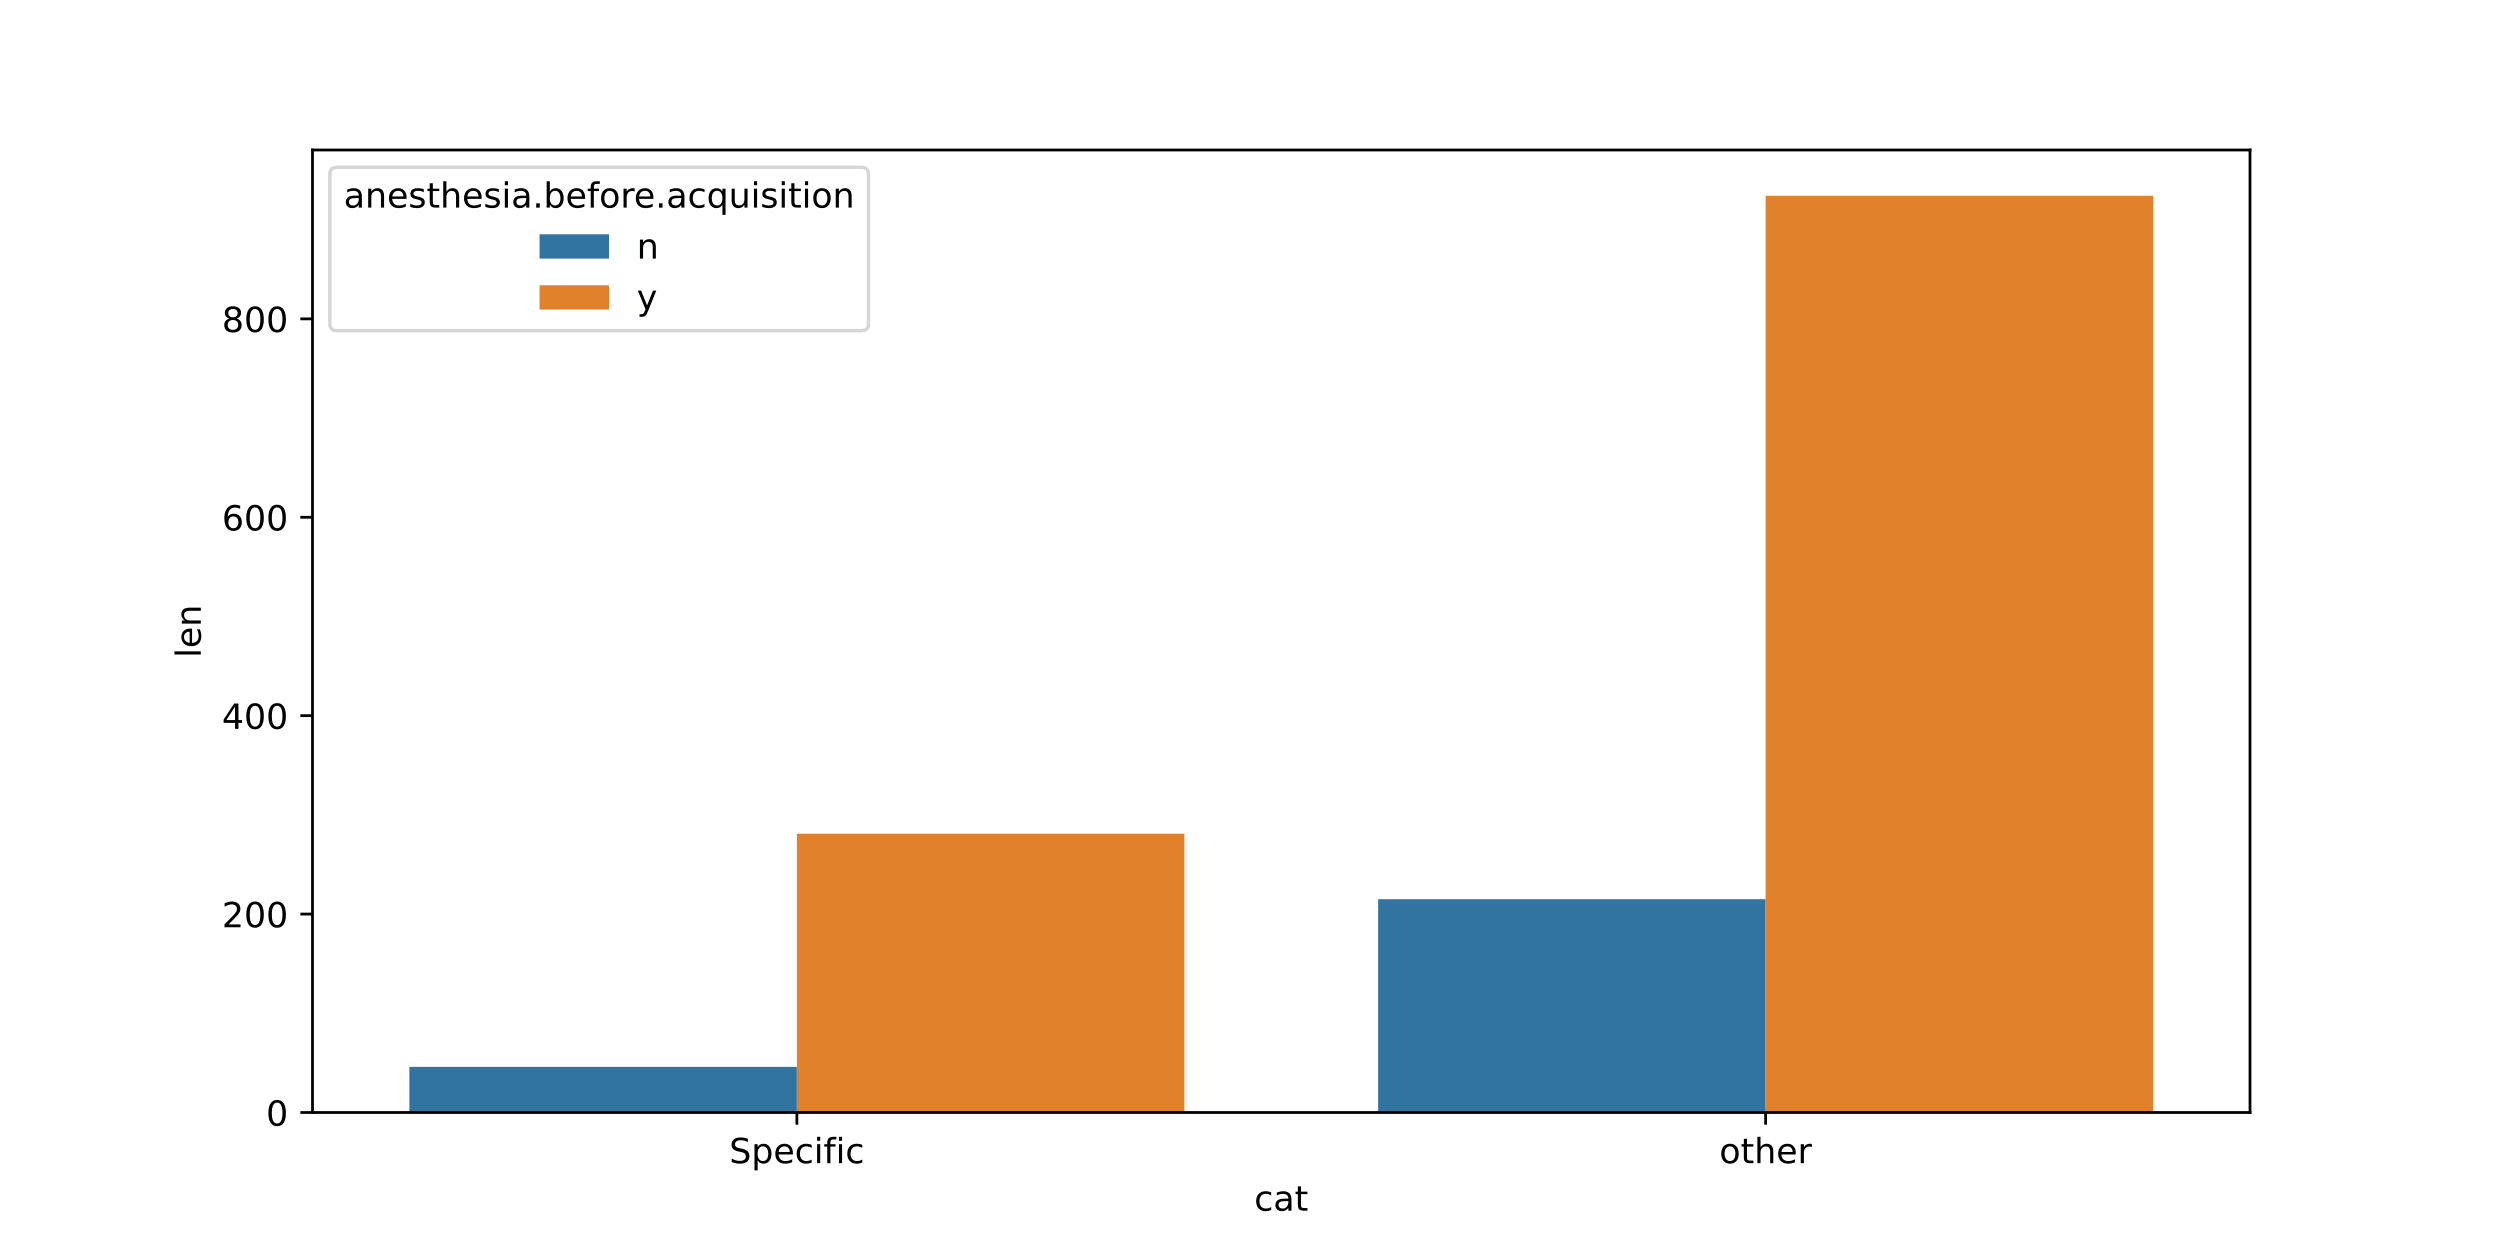
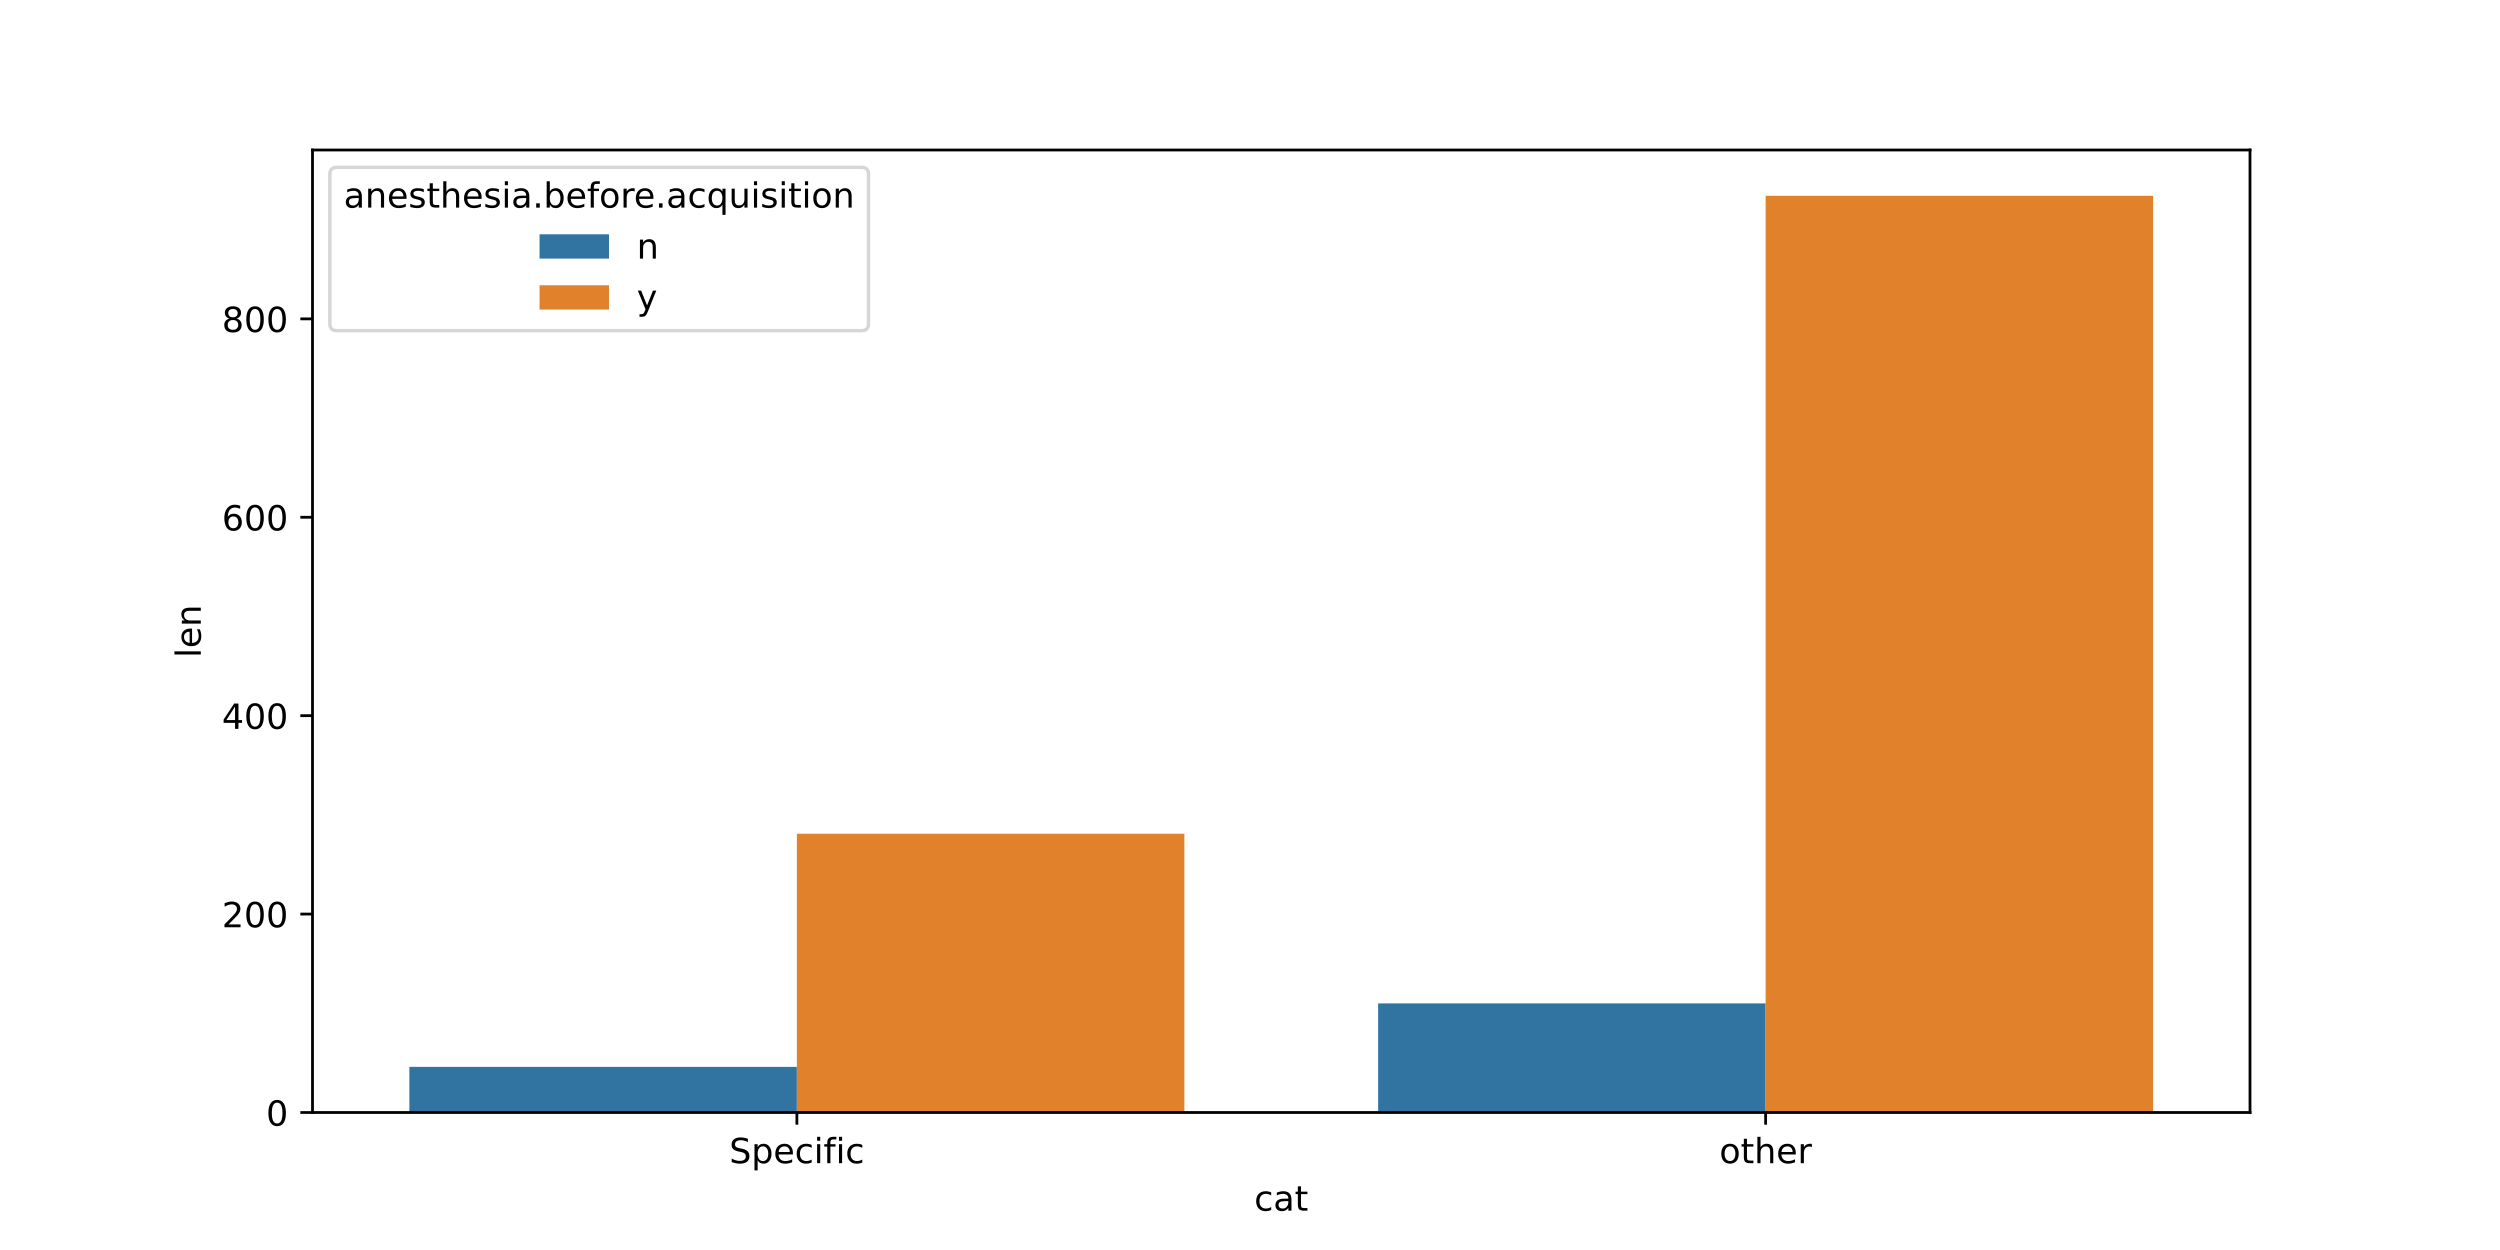
<svg xmlns="http://www.w3.org/2000/svg" xmlns:xlink="http://www.w3.org/1999/xlink" width="720pt" height="360pt" viewBox="0 0 720 360" version="1.1">
  <defs>
    <style type="text/css">*{stroke-linejoin: round; stroke-linecap: butt}</style>
  </defs>
  <g id="figure_1">
    <g id="patch_1">
      <path d="M 0 360  L 720 360  L 720 0  L 0 0  z " style="fill: #ffffff" />
    </g>
    <g id="axes_1">
      <g id="patch_2">
        <path d="M 90 320.4  L 648 320.4  L 648 43.2  L 90 43.2  z " style="fill: #ffffff" />
      </g>
      <g id="patch_3">
-         <path d="M 117.9 320.4  L 229.5 320.4  L 229.5 307.257  L 117.9 307.257  z " clip-path="url(#p7938cf33bb)" style="fill: #3274a1" />
+         <path d="M 117.9 320.4  L 229.5 320.4  L 229.5 307.257  L 117.9 307.257  z " clip-path="url(#pd5e15201ed)" style="fill: #3274a1" />
      </g>
      <g id="patch_4">
-         <path d="M 396.9 320.4  L 508.5 320.4  L 508.5 258.971  L 396.9 258.971  z " clip-path="url(#p7938cf33bb)" style="fill: #3274a1" />
+         <path d="M 396.9 320.4  L 508.5 320.4  L 508.5 288.971  L 396.9 288.971  z " clip-path="url(#pd5e15201ed)" style="fill: #3274a1" />
      </g>
      <g id="patch_5">
-         <path d="M 229.5 320.4  L 341.1 320.4  L 341.1 240.114  L 229.5 240.114  z " clip-path="url(#p7938cf33bb)" style="fill: #e1812c" />
+         <path d="M 229.5 320.4  L 341.1 320.4  L 341.1 240.114  L 229.5 240.114  z " clip-path="url(#pd5e15201ed)" style="fill: #e1812c" />
      </g>
      <g id="patch_6">
-         <path d="M 508.5 320.4  L 620.1 320.4  L 620.1 56.4  L 508.5 56.4  z " clip-path="url(#p7938cf33bb)" style="fill: #e1812c" />
+         <path d="M 508.5 320.4  L 620.1 320.4  L 620.1 56.4  L 508.5 56.4  z " clip-path="url(#pd5e15201ed)" style="fill: #e1812c" />
      </g>
      <g id="patch_7">
-         <path d="M 229.5 320.4  L 229.5 320.4  L 229.5 320.4  L 229.5 320.4  z " clip-path="url(#p7938cf33bb)" style="fill: #3274a1" />
+         <path d="M 229.5 320.4  L 229.5 320.4  L 229.5 320.4  L 229.5 320.4  z " clip-path="url(#pd5e15201ed)" style="fill: #3274a1" />
      </g>
      <g id="patch_8">
-         <path d="M 229.5 320.4  L 229.5 320.4  L 229.5 320.4  L 229.5 320.4  z " clip-path="url(#p7938cf33bb)" style="fill: #e1812c" />
+         <path d="M 229.5 320.4  L 229.5 320.4  L 229.5 320.4  L 229.5 320.4  z " clip-path="url(#pd5e15201ed)" style="fill: #e1812c" />
      </g>
      <g id="matplotlib.axis_1">
        <g id="xtick_1">
          <g id="line2d_1">
            <defs>
-               <path id="me768aab9b3" d="M 0 0  L 0 3.5  " style="stroke: #000000; stroke-width: 0.8" />
-             </defs>
-             <g>
-               <use xlink:href="#me768aab9b3" x="229.5" y="320.4" style="stroke: #000000; stroke-width: 0.8" />
+               <path id="m1918d4a855" d="M 0 0  L 0 3.5  " style="stroke: #000000; stroke-width: 0.8" />
+             </defs>
+             <g>
+               <use xlink:href="#m1918d4a855" x="229.5" y="320.4" style="stroke: #000000; stroke-width: 0.8" />
            </g>
          </g>
          <g id="text_1">
            <g transform="translate(210.0383 334.9984) scale(0.1 -0.1)">
              <defs>
                <path id="DejaVuSans-53" d="M 3425 4513  L 3425 3897  Q 3066 4069 2747 4153  Q 2428 4238 2131 4238  Q 1616 4238 1336 4038  Q 1056 3838 1056 3469  Q 1056 3159 1242 3001  Q 1428 2844 1947 2747  L 2328 2669  Q 3034 2534 3370 2195  Q 3706 1856 3706 1288  Q 3706 609 3251 259  Q 2797 -91 1919 -91  Q 1588 -91 1214 -16  Q 841 59 441 206  L 441 856  Q 825 641 1194 531  Q 1563 422 1919 422  Q 2459 422 2753 634  Q 3047 847 3047 1241  Q 3047 1584 2836 1778  Q 2625 1972 2144 2069  L 1759 2144  Q 1053 2284 737 2584  Q 422 2884 422 3419  Q 422 4038 858 4394  Q 1294 4750 2059 4750  Q 2388 4750 2728 4690  Q 3069 4631 3425 4513  z " transform="scale(0.015625)" />
                <path id="DejaVuSans-70" d="M 1159 525  L 1159 -1331  L 581 -1331  L 581 3500  L 1159 3500  L 1159 2969  Q 1341 3281 1617 3432  Q 1894 3584 2278 3584  Q 2916 3584 3314 3078  Q 3713 2572 3713 1747  Q 3713 922 3314 415  Q 2916 -91 2278 -91  Q 1894 -91 1617 61  Q 1341 213 1159 525  z M 3116 1747  Q 3116 2381 2855 2742  Q 2594 3103 2138 3103  Q 1681 3103 1420 2742  Q 1159 2381 1159 1747  Q 1159 1113 1420 752  Q 1681 391 2138 391  Q 2594 391 2855 752  Q 3116 1113 3116 1747  z " transform="scale(0.015625)" />
                <path id="DejaVuSans-65" d="M 3597 1894  L 3597 1613  L 953 1613  Q 991 1019 1311 708  Q 1631 397 2203 397  Q 2534 397 2845 478  Q 3156 559 3463 722  L 3463 178  Q 3153 47 2828 -22  Q 2503 -91 2169 -91  Q 1331 -91 842 396  Q 353 884 353 1716  Q 353 2575 817 3079  Q 1281 3584 2069 3584  Q 2775 3584 3186 3129  Q 3597 2675 3597 1894  z M 3022 2063  Q 3016 2534 2758 2815  Q 2500 3097 2075 3097  Q 1594 3097 1305 2825  Q 1016 2553 972 2059  L 3022 2063  z " transform="scale(0.015625)" />
                <path id="DejaVuSans-63" d="M 3122 3366  L 3122 2828  Q 2878 2963 2633 3030  Q 2388 3097 2138 3097  Q 1578 3097 1268 2742  Q 959 2388 959 1747  Q 959 1106 1268 751  Q 1578 397 2138 397  Q 2388 397 2633 464  Q 2878 531 3122 666  L 3122 134  Q 2881 22 2623 -34  Q 2366 -91 2075 -91  Q 1284 -91 818 406  Q 353 903 353 1747  Q 353 2603 823 3093  Q 1294 3584 2113 3584  Q 2378 3584 2631 3529  Q 2884 3475 3122 3366  z " transform="scale(0.015625)" />
                <path id="DejaVuSans-69" d="M 603 3500  L 1178 3500  L 1178 0  L 603 0  L 603 3500  z M 603 4863  L 1178 4863  L 1178 4134  L 603 4134  L 603 4863  z " transform="scale(0.015625)" />
                <path id="DejaVuSans-66" d="M 2375 4863  L 2375 4384  L 1825 4384  Q 1516 4384 1395 4259  Q 1275 4134 1275 3809  L 1275 3500  L 2222 3500  L 2222 3053  L 1275 3053  L 1275 0  L 697 0  L 697 3053  L 147 3053  L 147 3500  L 697 3500  L 697 3744  Q 697 4328 969 4595  Q 1241 4863 1831 4863  L 2375 4863  z " transform="scale(0.015625)" />
              </defs>
              <use xlink:href="#DejaVuSans-53" />
              <use xlink:href="#DejaVuSans-70" transform="translate(63.47656 0)" />
              <use xlink:href="#DejaVuSans-65" transform="translate(126.9531 0)" />
              <use xlink:href="#DejaVuSans-63" transform="translate(188.4766 0)" />
              <use xlink:href="#DejaVuSans-69" transform="translate(243.457 0)" />
              <use xlink:href="#DejaVuSans-66" transform="translate(271.2402 0)" />
              <use xlink:href="#DejaVuSans-69" transform="translate(306.4453 0)" />
              <use xlink:href="#DejaVuSans-63" transform="translate(334.2285 0)" />
            </g>
          </g>
        </g>
        <g id="xtick_2">
          <g id="line2d_2">
            <g>
-               <use xlink:href="#me768aab9b3" x="508.5" y="320.4" style="stroke: #000000; stroke-width: 0.8" />
+               <use xlink:href="#m1918d4a855" x="508.5" y="320.4" style="stroke: #000000; stroke-width: 0.8" />
            </g>
          </g>
          <g id="text_2">
            <g transform="translate(495.1797 334.9984) scale(0.1 -0.1)">
              <defs>
                <path id="DejaVuSans-6f" d="M 1959 3097  Q 1497 3097 1228 2736  Q 959 2375 959 1747  Q 959 1119 1226 758  Q 1494 397 1959 397  Q 2419 397 2687 759  Q 2956 1122 2956 1747  Q 2956 2369 2687 2733  Q 2419 3097 1959 3097  z M 1959 3584  Q 2709 3584 3137 3096  Q 3566 2609 3566 1747  Q 3566 888 3137 398  Q 2709 -91 1959 -91  Q 1206 -91 779 398  Q 353 888 353 1747  Q 353 2609 779 3096  Q 1206 3584 1959 3584  z " transform="scale(0.015625)" />
                <path id="DejaVuSans-74" d="M 1172 4494  L 1172 3500  L 2356 3500  L 2356 3053  L 1172 3053  L 1172 1153  Q 1172 725 1289 603  Q 1406 481 1766 481  L 2356 481  L 2356 0  L 1766 0  Q 1100 0 847 248  Q 594 497 594 1153  L 594 3053  L 172 3053  L 172 3500  L 594 3500  L 594 4494  L 1172 4494  z " transform="scale(0.015625)" />
                <path id="DejaVuSans-68" d="M 3513 2113  L 3513 0  L 2938 0  L 2938 2094  Q 2938 2591 2744 2837  Q 2550 3084 2163 3084  Q 1697 3084 1428 2787  Q 1159 2491 1159 1978  L 1159 0  L 581 0  L 581 4863  L 1159 4863  L 1159 2956  Q 1366 3272 1645 3428  Q 1925 3584 2291 3584  Q 2894 3584 3203 3211  Q 3513 2838 3513 2113  z " transform="scale(0.015625)" />
                <path id="DejaVuSans-72" d="M 2631 2963  Q 2534 3019 2420 3045  Q 2306 3072 2169 3072  Q 1681 3072 1420 2755  Q 1159 2438 1159 1844  L 1159 0  L 581 0  L 581 3500  L 1159 3500  L 1159 2956  Q 1341 3275 1631 3429  Q 1922 3584 2338 3584  Q 2397 3584 2469 3576  Q 2541 3569 2628 3553  L 2631 2963  z " transform="scale(0.015625)" />
              </defs>
              <use xlink:href="#DejaVuSans-6f" />
              <use xlink:href="#DejaVuSans-74" transform="translate(61.18164 0)" />
              <use xlink:href="#DejaVuSans-68" transform="translate(100.3906 0)" />
              <use xlink:href="#DejaVuSans-65" transform="translate(163.7695 0)" />
              <use xlink:href="#DejaVuSans-72" transform="translate(225.293 0)" />
            </g>
          </g>
        </g>
        <g id="text_3">
          <g transform="translate(361.2266 348.6766) scale(0.1 -0.1)">
            <defs>
              <path id="DejaVuSans-61" d="M 2194 1759  Q 1497 1759 1228 1600  Q 959 1441 959 1056  Q 959 750 1161 570  Q 1363 391 1709 391  Q 2188 391 2477 730  Q 2766 1069 2766 1631  L 2766 1759  L 2194 1759  z M 3341 1997  L 3341 0  L 2766 0  L 2766 531  Q 2569 213 2275 61  Q 1981 -91 1556 -91  Q 1019 -91 701 211  Q 384 513 384 1019  Q 384 1609 779 1909  Q 1175 2209 1959 2209  L 2766 2209  L 2766 2266  Q 2766 2663 2505 2880  Q 2244 3097 1772 3097  Q 1472 3097 1187 3025  Q 903 2953 641 2809  L 641 3341  Q 956 3463 1253 3523  Q 1550 3584 1831 3584  Q 2591 3584 2966 3190  Q 3341 2797 3341 1997  z " transform="scale(0.015625)" />
            </defs>
            <use xlink:href="#DejaVuSans-63" />
            <use xlink:href="#DejaVuSans-61" transform="translate(54.98047 0)" />
            <use xlink:href="#DejaVuSans-74" transform="translate(116.2598 0)" />
          </g>
        </g>
      </g>
      <g id="matplotlib.axis_2">
        <g id="ytick_1">
          <g id="line2d_3">
            <defs>
-               <path id="m149a100a00" d="M 0 0  L -3.5 0  " style="stroke: #000000; stroke-width: 0.8" />
-             </defs>
-             <g>
-               <use xlink:href="#m149a100a00" x="90" y="320.4" style="stroke: #000000; stroke-width: 0.8" />
+               <path id="m8ac7ce7e03" d="M 0 0  L -3.5 0  " style="stroke: #000000; stroke-width: 0.8" />
+             </defs>
+             <g>
+               <use xlink:href="#m8ac7ce7e03" x="90" y="320.4" style="stroke: #000000; stroke-width: 0.8" />
            </g>
          </g>
          <g id="text_4">
            <g transform="translate(76.6375 324.1992) scale(0.1 -0.1)">
              <defs>
                <path id="DejaVuSans-30" d="M 2034 4250  Q 1547 4250 1301 3770  Q 1056 3291 1056 2328  Q 1056 1369 1301 889  Q 1547 409 2034 409  Q 2525 409 2770 889  Q 3016 1369 3016 2328  Q 3016 3291 2770 3770  Q 2525 4250 2034 4250  z M 2034 4750  Q 2819 4750 3233 4129  Q 3647 3509 3647 2328  Q 3647 1150 3233 529  Q 2819 -91 2034 -91  Q 1250 -91 836 529  Q 422 1150 422 2328  Q 422 3509 836 4129  Q 1250 4750 2034 4750  z " transform="scale(0.015625)" />
              </defs>
              <use xlink:href="#DejaVuSans-30" />
            </g>
          </g>
        </g>
        <g id="ytick_2">
          <g id="line2d_4">
            <g>
-               <use xlink:href="#m149a100a00" x="90" y="263.257" style="stroke: #000000; stroke-width: 0.8" />
+               <use xlink:href="#m8ac7ce7e03" x="90" y="263.257" style="stroke: #000000; stroke-width: 0.8" />
            </g>
          </g>
          <g id="text_5">
            <g transform="translate(63.9125 267.0564) scale(0.1 -0.1)">
              <defs>
                <path id="DejaVuSans-32" d="M 1228 531  L 3431 531  L 3431 0  L 469 0  L 469 531  Q 828 903 1448 1529  Q 2069 2156 2228 2338  Q 2531 2678 2651 2914  Q 2772 3150 2772 3378  Q 2772 3750 2511 3984  Q 2250 4219 1831 4219  Q 1534 4219 1204 4116  Q 875 4013 500 3803  L 500 4441  Q 881 4594 1212 4672  Q 1544 4750 1819 4750  Q 2544 4750 2975 4387  Q 3406 4025 3406 3419  Q 3406 3131 3298 2873  Q 3191 2616 2906 2266  Q 2828 2175 2409 1742  Q 1991 1309 1228 531  z " transform="scale(0.015625)" />
              </defs>
              <use xlink:href="#DejaVuSans-32" />
              <use xlink:href="#DejaVuSans-30" transform="translate(63.62305 0)" />
              <use xlink:href="#DejaVuSans-30" transform="translate(127.2461 0)" />
            </g>
          </g>
        </g>
        <g id="ytick_3">
          <g id="line2d_5">
            <g>
-               <use xlink:href="#m149a100a00" x="90" y="206.114" style="stroke: #000000; stroke-width: 0.8" />
+               <use xlink:href="#m8ac7ce7e03" x="90" y="206.114" style="stroke: #000000; stroke-width: 0.8" />
            </g>
          </g>
          <g id="text_6">
            <g transform="translate(63.9125 209.9135) scale(0.1 -0.1)">
              <defs>
                <path id="DejaVuSans-34" d="M 2419 4116  L 825 1625  L 2419 1625  L 2419 4116  z M 2253 4666  L 3047 4666  L 3047 1625  L 3713 1625  L 3713 1100  L 3047 1100  L 3047 0  L 2419 0  L 2419 1100  L 313 1100  L 313 1709  L 2253 4666  z " transform="scale(0.015625)" />
              </defs>
              <use xlink:href="#DejaVuSans-34" />
              <use xlink:href="#DejaVuSans-30" transform="translate(63.62305 0)" />
              <use xlink:href="#DejaVuSans-30" transform="translate(127.2461 0)" />
            </g>
          </g>
        </g>
        <g id="ytick_4">
          <g id="line2d_6">
            <g>
-               <use xlink:href="#m149a100a00" x="90" y="148.971" style="stroke: #000000; stroke-width: 0.8" />
+               <use xlink:href="#m8ac7ce7e03" x="90" y="148.971" style="stroke: #000000; stroke-width: 0.8" />
            </g>
          </g>
          <g id="text_7">
            <g transform="translate(63.9125 152.7706) scale(0.1 -0.1)">
              <defs>
                <path id="DejaVuSans-36" d="M 2113 2584  Q 1688 2584 1439 2293  Q 1191 2003 1191 1497  Q 1191 994 1439 701  Q 1688 409 2113 409  Q 2538 409 2786 701  Q 3034 994 3034 1497  Q 3034 2003 2786 2293  Q 2538 2584 2113 2584  z M 3366 4563  L 3366 3988  Q 3128 4100 2886 4159  Q 2644 4219 2406 4219  Q 1781 4219 1451 3797  Q 1122 3375 1075 2522  Q 1259 2794 1537 2939  Q 1816 3084 2150 3084  Q 2853 3084 3261 2657  Q 3669 2231 3669 1497  Q 3669 778 3244 343  Q 2819 -91 2113 -91  Q 1303 -91 875 529  Q 447 1150 447 2328  Q 447 3434 972 4092  Q 1497 4750 2381 4750  Q 2619 4750 2861 4703  Q 3103 4656 3366 4563  z " transform="scale(0.015625)" />
              </defs>
              <use xlink:href="#DejaVuSans-36" />
              <use xlink:href="#DejaVuSans-30" transform="translate(63.62305 0)" />
              <use xlink:href="#DejaVuSans-30" transform="translate(127.2461 0)" />
            </g>
          </g>
        </g>
        <g id="ytick_5">
          <g id="line2d_7">
            <g>
-               <use xlink:href="#m149a100a00" x="90" y="91.829" style="stroke: #000000; stroke-width: 0.8" />
+               <use xlink:href="#m8ac7ce7e03" x="90" y="91.829" style="stroke: #000000; stroke-width: 0.8" />
            </g>
          </g>
          <g id="text_8">
            <g transform="translate(63.9125 95.62779) scale(0.1 -0.1)">
              <defs>
                <path id="DejaVuSans-38" d="M 2034 2216  Q 1584 2216 1326 1975  Q 1069 1734 1069 1313  Q 1069 891 1326 650  Q 1584 409 2034 409  Q 2484 409 2743 651  Q 3003 894 3003 1313  Q 3003 1734 2745 1975  Q 2488 2216 2034 2216  z M 1403 2484  Q 997 2584 770 2862  Q 544 3141 544 3541  Q 544 4100 942 4425  Q 1341 4750 2034 4750  Q 2731 4750 3128 4425  Q 3525 4100 3525 3541  Q 3525 3141 3298 2862  Q 3072 2584 2669 2484  Q 3125 2378 3379 2068  Q 3634 1759 3634 1313  Q 3634 634 3220 271  Q 2806 -91 2034 -91  Q 1263 -91 848 271  Q 434 634 434 1313  Q 434 1759 690 2068  Q 947 2378 1403 2484  z M 1172 3481  Q 1172 3119 1398 2916  Q 1625 2713 2034 2713  Q 2441 2713 2670 2916  Q 2900 3119 2900 3481  Q 2900 3844 2670 4047  Q 2441 4250 2034 4250  Q 1625 4250 1398 4047  Q 1172 3844 1172 3481  z " transform="scale(0.015625)" />
              </defs>
              <use xlink:href="#DejaVuSans-38" />
              <use xlink:href="#DejaVuSans-30" transform="translate(63.62305 0)" />
              <use xlink:href="#DejaVuSans-30" transform="translate(127.2461 0)" />
            </g>
          </g>
        </g>
        <g id="text_9">
          <g transform="translate(57.83281 189.4344) rotate(-90) scale(0.1 -0.1)">
            <defs>
              <path id="DejaVuSans-6c" d="M 603 4863  L 1178 4863  L 1178 0  L 603 0  L 603 4863  z " transform="scale(0.015625)" />
              <path id="DejaVuSans-6e" d="M 3513 2113  L 3513 0  L 2938 0  L 2938 2094  Q 2938 2591 2744 2837  Q 2550 3084 2163 3084  Q 1697 3084 1428 2787  Q 1159 2491 1159 1978  L 1159 0  L 581 0  L 581 3500  L 1159 3500  L 1159 2956  Q 1366 3272 1645 3428  Q 1925 3584 2291 3584  Q 2894 3584 3203 3211  Q 3513 2838 3513 2113  z " transform="scale(0.015625)" />
            </defs>
            <use xlink:href="#DejaVuSans-6c" />
            <use xlink:href="#DejaVuSans-65" transform="translate(27.7832 0)" />
            <use xlink:href="#DejaVuSans-6e" transform="translate(89.30664 0)" />
          </g>
        </g>
      </g>
      <g id="line2d_8">
-         <path clip-path="url(#p7938cf33bb)" style="fill: none; stroke: #424242; stroke-width: 2.25; stroke-linecap: square" />
+         <path clip-path="url(#pd5e15201ed)" style="fill: none; stroke: #424242; stroke-width: 2.25; stroke-linecap: square" />
      </g>
      <g id="line2d_9">
-         <path clip-path="url(#p7938cf33bb)" style="fill: none; stroke: #424242; stroke-width: 2.25; stroke-linecap: square" />
+         <path clip-path="url(#pd5e15201ed)" style="fill: none; stroke: #424242; stroke-width: 2.25; stroke-linecap: square" />
      </g>
      <g id="line2d_10">
-         <path clip-path="url(#p7938cf33bb)" style="fill: none; stroke: #424242; stroke-width: 2.25; stroke-linecap: square" />
+         <path clip-path="url(#pd5e15201ed)" style="fill: none; stroke: #424242; stroke-width: 2.25; stroke-linecap: square" />
      </g>
      <g id="line2d_11">
-         <path clip-path="url(#p7938cf33bb)" style="fill: none; stroke: #424242; stroke-width: 2.25; stroke-linecap: square" />
+         <path clip-path="url(#pd5e15201ed)" style="fill: none; stroke: #424242; stroke-width: 2.25; stroke-linecap: square" />
      </g>
      <g id="patch_9">
        <path d="M 90 320.4  L 90 43.2  " style="fill: none; stroke: #000000; stroke-width: 0.8; stroke-linejoin: miter; stroke-linecap: square" />
      </g>
      <g id="patch_10">
        <path d="M 648 320.4  L 648 43.2  " style="fill: none; stroke: #000000; stroke-width: 0.8; stroke-linejoin: miter; stroke-linecap: square" />
      </g>
      <g id="patch_11">
        <path d="M 90 320.4  L 648 320.4  " style="fill: none; stroke: #000000; stroke-width: 0.8; stroke-linejoin: miter; stroke-linecap: square" />
      </g>
      <g id="patch_12">
        <path d="M 90 43.2  L 648 43.2  " style="fill: none; stroke: #000000; stroke-width: 0.8; stroke-linejoin: miter; stroke-linecap: square" />
      </g>
      <g id="legend_1">
        <g id="patch_13">
          <path d="M 97 95.234  L 248.123 95.234  Q 250.123 95.234 250.123 93.234  L 250.123 50.2  Q 250.123 48.2 248.123 48.2  L 97 48.2  Q 95 48.2 95 50.2  L 95 93.234  Q 95 95.234 97 95.234  z " style="fill: #ffffff; opacity: 0.8; stroke: #cccccc; stroke-linejoin: miter" />
        </g>
        <g id="text_10">
          <g transform="translate(99 59.79844) scale(0.1 -0.1)">
            <defs>
              <path id="DejaVuSans-73" d="M 2834 3397  L 2834 2853  Q 2591 2978 2328 3040  Q 2066 3103 1784 3103  Q 1356 3103 1142 2972  Q 928 2841 928 2578  Q 928 2378 1081 2264  Q 1234 2150 1697 2047  L 1894 2003  Q 2506 1872 2764 1633  Q 3022 1394 3022 966  Q 3022 478 2636 193  Q 2250 -91 1575 -91  Q 1294 -91 989 -36  Q 684 19 347 128  L 347 722  Q 666 556 975 473  Q 1284 391 1588 391  Q 1994 391 2212 530  Q 2431 669 2431 922  Q 2431 1156 2273 1281  Q 2116 1406 1581 1522  L 1381 1569  Q 847 1681 609 1914  Q 372 2147 372 2553  Q 372 3047 722 3315  Q 1072 3584 1716 3584  Q 2034 3584 2315 3537  Q 2597 3491 2834 3397  z " transform="scale(0.015625)" />
              <path id="DejaVuSans-2e" d="M 684 794  L 1344 794  L 1344 0  L 684 0  L 684 794  z " transform="scale(0.015625)" />
              <path id="DejaVuSans-62" d="M 3116 1747  Q 3116 2381 2855 2742  Q 2594 3103 2138 3103  Q 1681 3103 1420 2742  Q 1159 2381 1159 1747  Q 1159 1113 1420 752  Q 1681 391 2138 391  Q 2594 391 2855 752  Q 3116 1113 3116 1747  z M 1159 2969  Q 1341 3281 1617 3432  Q 1894 3584 2278 3584  Q 2916 3584 3314 3078  Q 3713 2572 3713 1747  Q 3713 922 3314 415  Q 2916 -91 2278 -91  Q 1894 -91 1617 61  Q 1341 213 1159 525  L 1159 0  L 581 0  L 581 4863  L 1159 4863  L 1159 2969  z " transform="scale(0.015625)" />
              <path id="DejaVuSans-71" d="M 947 1747  Q 947 1113 1208 752  Q 1469 391 1925 391  Q 2381 391 2643 752  Q 2906 1113 2906 1747  Q 2906 2381 2643 2742  Q 2381 3103 1925 3103  Q 1469 3103 1208 2742  Q 947 2381 947 1747  z M 2906 525  Q 2725 213 2448 61  Q 2172 -91 1784 -91  Q 1150 -91 751 415  Q 353 922 353 1747  Q 353 2572 751 3078  Q 1150 3584 1784 3584  Q 2172 3584 2448 3432  Q 2725 3281 2906 2969  L 2906 3500  L 3481 3500  L 3481 -1331  L 2906 -1331  L 2906 525  z " transform="scale(0.015625)" />
              <path id="DejaVuSans-75" d="M 544 1381  L 544 3500  L 1119 3500  L 1119 1403  Q 1119 906 1312 657  Q 1506 409 1894 409  Q 2359 409 2629 706  Q 2900 1003 2900 1516  L 2900 3500  L 3475 3500  L 3475 0  L 2900 0  L 2900 538  Q 2691 219 2414 64  Q 2138 -91 1772 -91  Q 1169 -91 856 284  Q 544 659 544 1381  z M 1991 3584  L 1991 3584  z " transform="scale(0.015625)" />
            </defs>
            <use xlink:href="#DejaVuSans-61" />
            <use xlink:href="#DejaVuSans-6e" transform="translate(61.2793 0)" />
            <use xlink:href="#DejaVuSans-65" transform="translate(124.6582 0)" />
            <use xlink:href="#DejaVuSans-73" transform="translate(186.1816 0)" />
            <use xlink:href="#DejaVuSans-74" transform="translate(238.2812 0)" />
            <use xlink:href="#DejaVuSans-68" transform="translate(277.4902 0)" />
            <use xlink:href="#DejaVuSans-65" transform="translate(340.8691 0)" />
            <use xlink:href="#DejaVuSans-73" transform="translate(402.3926 0)" />
            <use xlink:href="#DejaVuSans-69" transform="translate(454.4922 0)" />
            <use xlink:href="#DejaVuSans-61" transform="translate(482.2754 0)" />
            <use xlink:href="#DejaVuSans-2e" transform="translate(543.5547 0)" />
            <use xlink:href="#DejaVuSans-62" transform="translate(575.3418 0)" />
            <use xlink:href="#DejaVuSans-65" transform="translate(638.8184 0)" />
            <use xlink:href="#DejaVuSans-66" transform="translate(700.3418 0)" />
            <use xlink:href="#DejaVuSans-6f" transform="translate(735.5469 0)" />
            <use xlink:href="#DejaVuSans-72" transform="translate(796.7285 0)" />
            <use xlink:href="#DejaVuSans-65" transform="translate(835.5918 0)" />
            <use xlink:href="#DejaVuSans-2e" transform="translate(897.1152 0)" />
            <use xlink:href="#DejaVuSans-61" transform="translate(928.9023 0)" />
            <use xlink:href="#DejaVuSans-63" transform="translate(990.1816 0)" />
            <use xlink:href="#DejaVuSans-71" transform="translate(1045.162 0)" />
            <use xlink:href="#DejaVuSans-75" transform="translate(1108.639 0)" />
            <use xlink:href="#DejaVuSans-69" transform="translate(1172.018 0)" />
            <use xlink:href="#DejaVuSans-73" transform="translate(1199.801 0)" />
            <use xlink:href="#DejaVuSans-69" transform="translate(1251.9 0)" />
            <use xlink:href="#DejaVuSans-74" transform="translate(1279.684 0)" />
            <use xlink:href="#DejaVuSans-69" transform="translate(1318.893 0)" />
            <use xlink:href="#DejaVuSans-6f" transform="translate(1346.676 0)" />
            <use xlink:href="#DejaVuSans-6e" transform="translate(1407.857 0)" />
          </g>
        </g>
        <g id="patch_14">
          <path d="M 155.393 74.477  L 175.393 74.477  L 175.393 67.477  L 155.393 67.477  z " style="fill: #3274a1" />
        </g>
        <g id="text_11">
          <g transform="translate(183.393 74.47656) scale(0.1 -0.1)">
            <use xlink:href="#DejaVuSans-6e" />
          </g>
        </g>
        <g id="patch_15">
          <path d="M 155.393 89.155  L 175.393 89.155  L 175.393 82.155  L 155.393 82.155  z " style="fill: #e1812c" />
        </g>
        <g id="text_12">
          <g transform="translate(183.393 89.15469) scale(0.1 -0.1)">
            <defs>
              <path id="DejaVuSans-79" d="M 2059 -325  Q 1816 -950 1584 -1140  Q 1353 -1331 966 -1331  L 506 -1331  L 506 -850  L 844 -850  Q 1081 -850 1212 -737  Q 1344 -625 1503 -206  L 1606 56  L 191 3500  L 800 3500  L 1894 763  L 2988 3500  L 3597 3500  L 2059 -325  z " transform="scale(0.015625)" />
            </defs>
            <use xlink:href="#DejaVuSans-79" />
          </g>
        </g>
      </g>
    </g>
  </g>
  <defs>
-     <clipPath id="p7938cf33bb">
+     <clipPath id="pd5e15201ed">
      <rect x="90" y="43.2" width="558" height="277.2" />
    </clipPath>
  </defs>
</svg>
